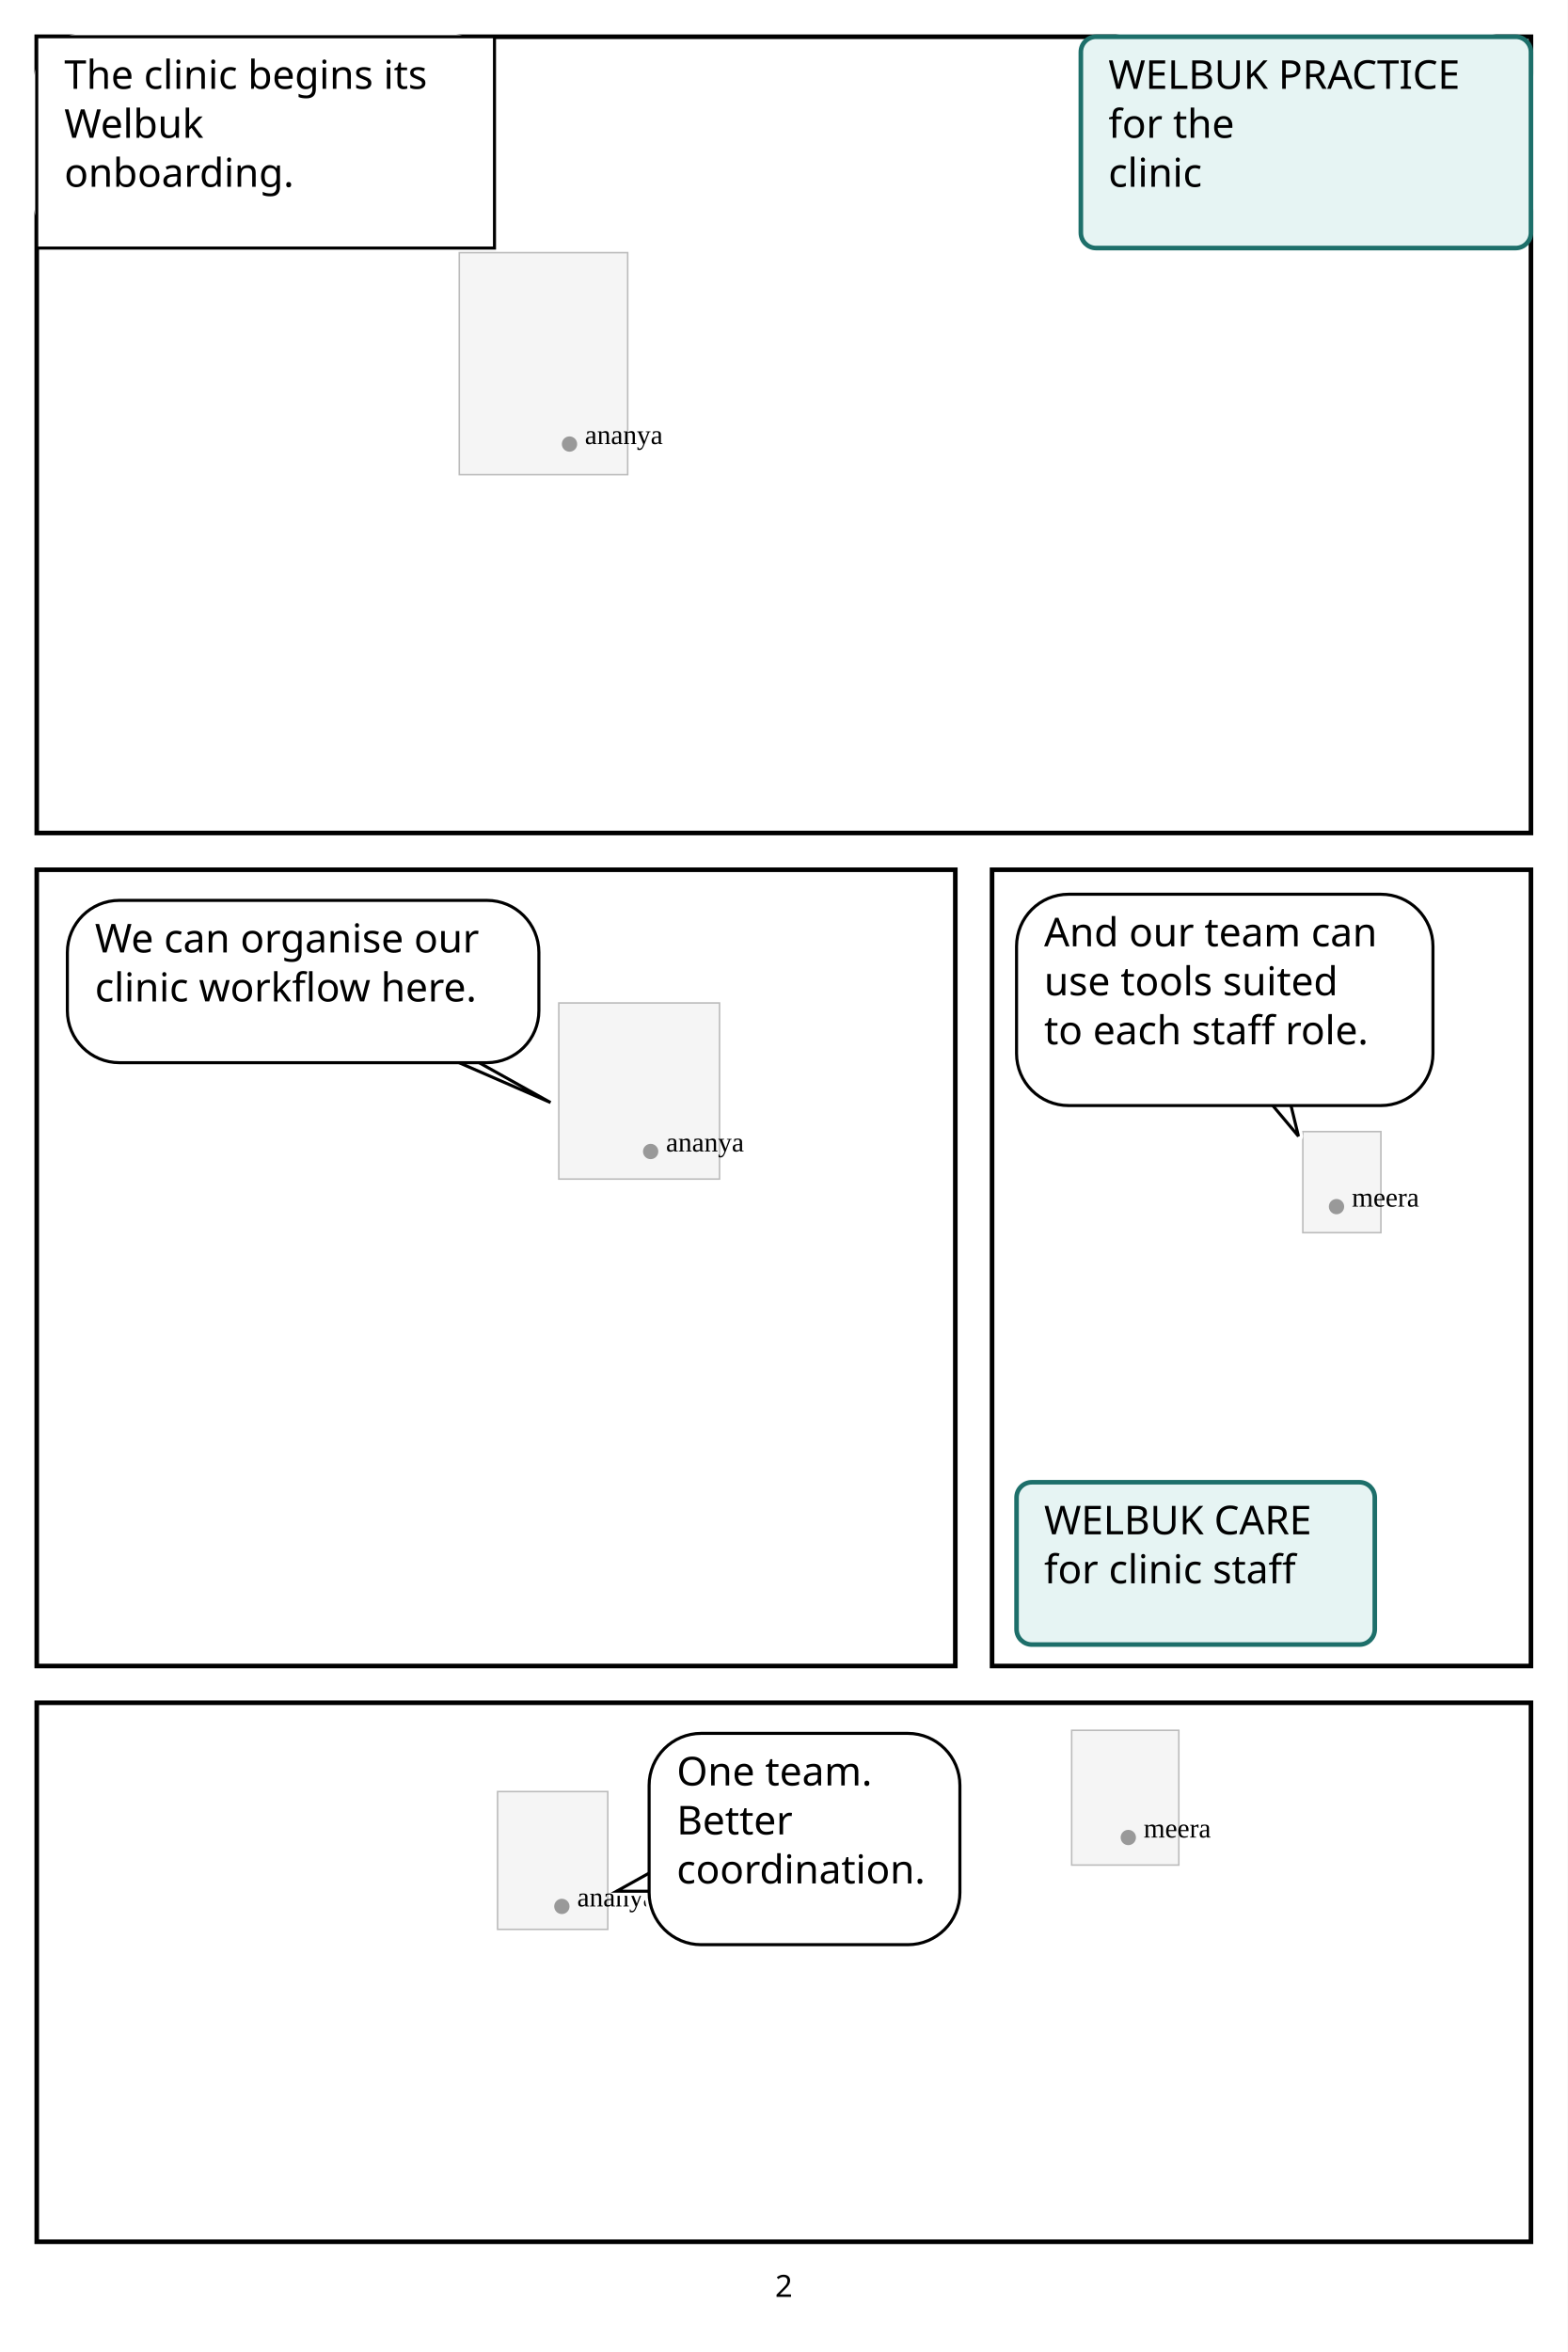
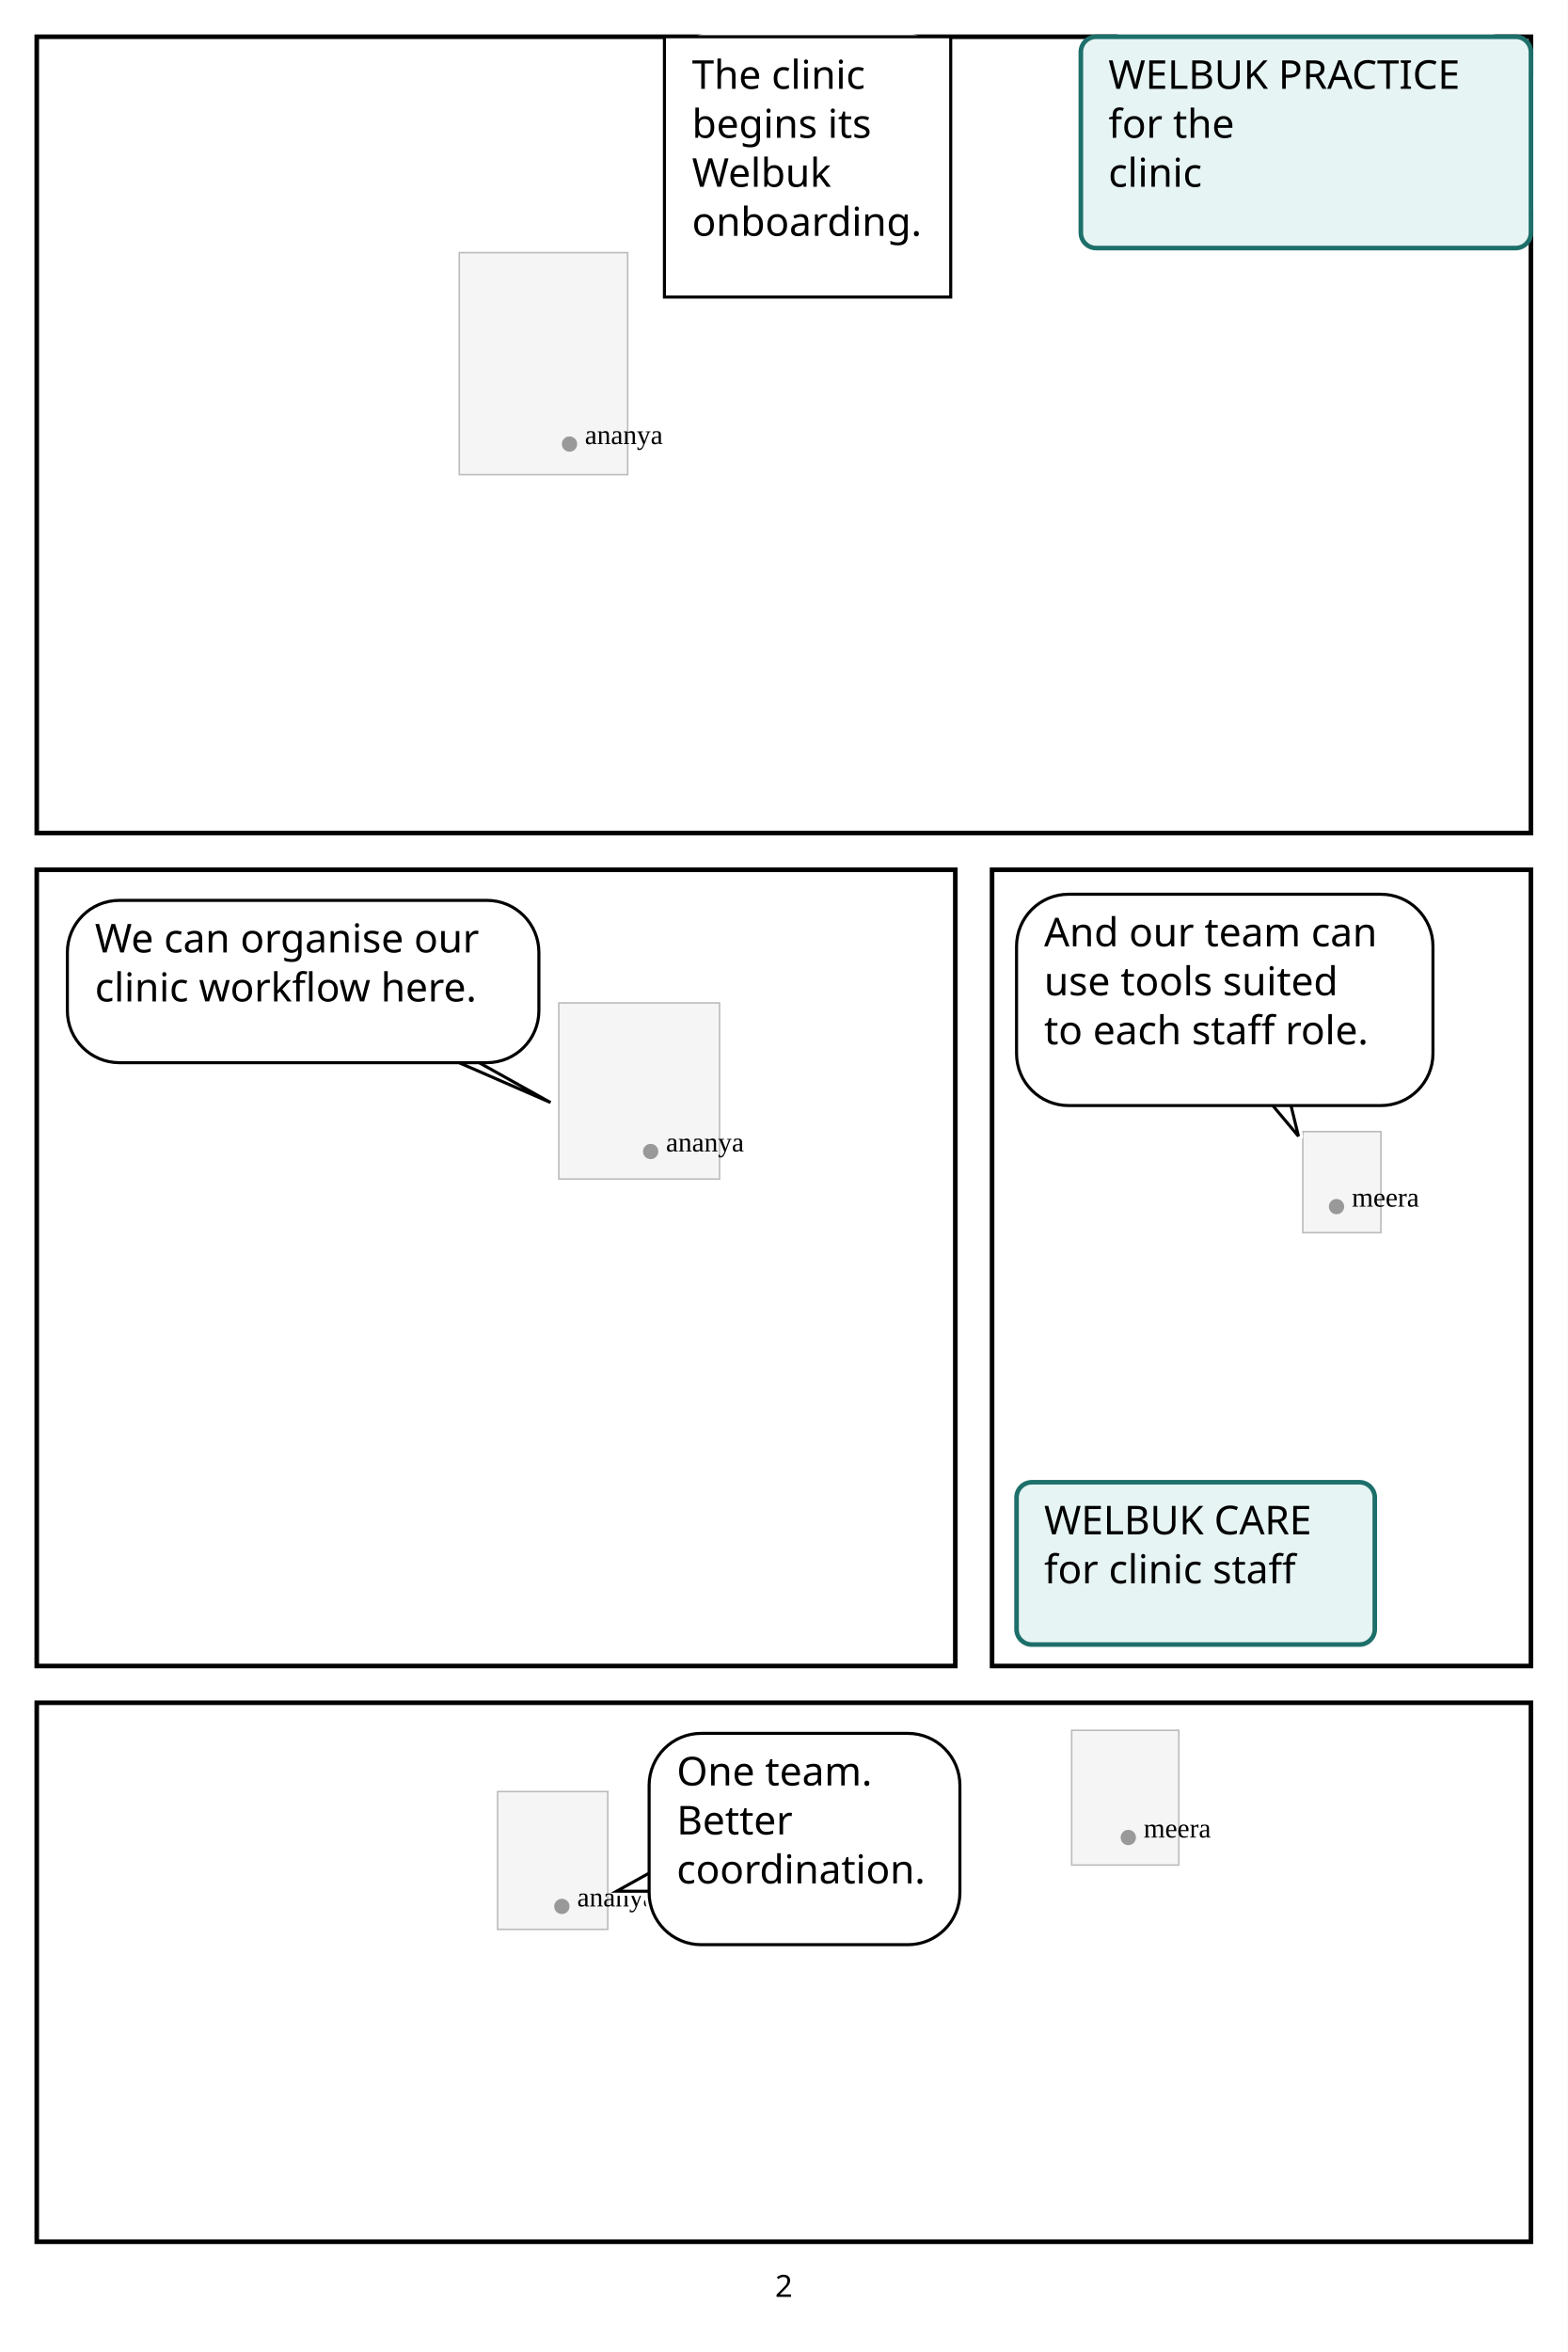
<svg xmlns="http://www.w3.org/2000/svg" width="1024" height="1536" viewBox="0 0 1024 1536">
  <rect width="1024" height="1536" fill="white" />
  <rect x="300" y="165" width="110" height="145" fill="#f5f5f5" stroke="#bbb" />
  <circle cx="372" cy="290" r="5" fill="#999" />
  <text x="382" y="290" font-size="18">ananya</text>
  <rect x="24" y="24" width="976" height="520" fill="none" stroke="black" stroke-width="3" />
-   <rect x="24" y="24" width="299" height="138" rx="34" fill="white" stroke="white" stroke-width="6" />
+   <rect x="434" y="24" width="187" height="170" rx="34" fill="white" stroke="white" stroke-width="6" />
  <rect x="706" y="24" width="294" height="138" rx="34" fill="white" stroke="white" stroke-width="6" />
-   <rect x="24" y="24" width="299" height="138" fill="white" stroke="black" stroke-width="2" />
-   <text x="42" y="58" font-family="Meiryo,MS Gothic,sans-serif" font-size="26" fill="black">The clinic begins its </text>
-   <text x="42" y="90" font-family="Meiryo,MS Gothic,sans-serif" font-size="26" fill="black">Welbuk </text>
-   <text x="42" y="122" font-family="Meiryo,MS Gothic,sans-serif" font-size="26" fill="black">onboarding.</text>
+   <rect x="434" y="24" width="187" height="170" fill="white" stroke="black" stroke-width="2" />
+   <text x="452" y="58" font-family="Meiryo,MS Gothic,sans-serif" font-size="26" fill="black">The clinic </text>
+   <text x="452" y="90" font-family="Meiryo,MS Gothic,sans-serif" font-size="26" fill="black">begins its </text>
+   <text x="452" y="122" font-family="Meiryo,MS Gothic,sans-serif" font-size="26" fill="black">Welbuk </text>
+   <text x="452" y="154" font-family="Meiryo,MS Gothic,sans-serif" font-size="26" fill="black">onboarding.</text>
  <rect x="706" y="24" width="294" height="138" rx="10" fill="#e6f4f3" stroke="#1d6f6a" stroke-width="3" />
  <text x="724" y="58" font-family="Meiryo,MS Gothic,sans-serif" font-size="26" fill="black">WELBUK PRACTICE </text>
  <text x="724" y="90" font-family="Meiryo,MS Gothic,sans-serif" font-size="26" fill="black">for the </text>
  <text x="724" y="122" font-family="Meiryo,MS Gothic,sans-serif" font-size="26" fill="black">clinic</text>
  <rect x="365" y="655" width="105" height="115" fill="#f5f5f5" stroke="#bbb" />
  <circle cx="425" cy="752" r="5" fill="#999" />
  <text x="435" y="752" font-size="18">ananya</text>
  <rect x="24" y="568" width="600" height="520" fill="none" stroke="black" stroke-width="3" />
  <rect x="44" y="588" width="308" height="106" rx="34" fill="white" stroke="white" stroke-width="6" />
  <path d="M 295.794 692.243 L 359.61 720.025 L 309.794 692.243 Z" fill="white" stroke="white" stroke-width="6" stroke-linejoin="round" />
  <path data-speaker="ananya" d="M 295.794 692.243 L 359.61 720.025 L 309.794 692.243" fill="white" stroke="black" stroke-width="2" />
  <rect x="44" y="588" width="308" height="106" rx="34" fill="white" stroke="black" stroke-width="2" />
  <text x="62" y="622" font-family="Meiryo,MS Gothic,sans-serif" font-size="26" fill="black">We can organise our </text>
  <text x="62" y="654" font-family="Meiryo,MS Gothic,sans-serif" font-size="26" fill="black">clinic workflow here.</text>
  <rect x="851" y="739" width="51" height="66" fill="#f5f5f5" stroke="#bbb" />
  <circle cx="873" cy="788" r="5" fill="#999" />
  <text x="883" y="788" font-size="18">meera</text>
  <rect x="648" y="568" width="352" height="520" fill="none" stroke="black" stroke-width="3" />
  <rect x="664" y="584" width="272" height="138" rx="34" fill="white" stroke="white" stroke-width="6" />
  <path d="M 828.408 718.481 L 848.146 742.037 L 842.408 718.481 Z" fill="white" stroke="white" stroke-width="6" stroke-linejoin="round" />
  <rect x="664" y="968" width="234" height="106" rx="34" fill="white" stroke="white" stroke-width="6" />
  <path data-speaker="meera" d="M 828.408 718.481 L 848.146 742.037 L 842.408 718.481" fill="white" stroke="black" stroke-width="2" />
  <rect x="664" y="584" width="272" height="138" rx="34" fill="white" stroke="black" stroke-width="2" />
  <text x="682" y="618" font-family="Meiryo,MS Gothic,sans-serif" font-size="26" fill="black">And our team can </text>
  <text x="682" y="650" font-family="Meiryo,MS Gothic,sans-serif" font-size="26" fill="black">use tools suited </text>
  <text x="682" y="682" font-family="Meiryo,MS Gothic,sans-serif" font-size="26" fill="black">to each staff role.</text>
  <rect x="664" y="968" width="234" height="106" rx="10" fill="#e6f4f3" stroke="#1d6f6a" stroke-width="3" />
  <text x="682" y="1002" font-family="Meiryo,MS Gothic,sans-serif" font-size="26" fill="black">WELBUK CARE </text>
  <text x="682" y="1034" font-family="Meiryo,MS Gothic,sans-serif" font-size="26" fill="black">for clinic staff</text>
  <rect x="325" y="1170" width="72" height="90" fill="#f5f5f5" stroke="#bbb" />
  <circle cx="367" cy="1245" r="5" fill="#999" />
  <text x="377" y="1245" font-size="18">ananya</text>
  <rect x="700" y="1130" width="70" height="88" fill="#f5f5f5" stroke="#bbb" />
  <circle cx="737" cy="1200" r="5" fill="#999" />
  <text x="747" y="1200" font-size="18">meera</text>
  <rect x="24" y="1112" width="976" height="352" fill="none" stroke="black" stroke-width="3" />
  <rect x="424" y="1132" width="203" height="138" rx="34" fill="white" stroke="white" stroke-width="6" />
  <path d="M 427.854 1221.107 L 402.781 1235.067 L 427.854 1235.107 Z" fill="white" stroke="white" stroke-width="6" stroke-linejoin="round" />
  <path data-speaker="ananya" d="M 427.854 1221.107 L 402.781 1235.067 L 427.854 1235.107" fill="white" stroke="black" stroke-width="2" />
  <rect x="424" y="1132" width="203" height="138" rx="34" fill="white" stroke="black" stroke-width="2" />
  <text x="442" y="1166" font-family="Meiryo,MS Gothic,sans-serif" font-size="26" fill="black">One team. </text>
  <text x="442" y="1198" font-family="Meiryo,MS Gothic,sans-serif" font-size="26" fill="black">Better </text>
  <text x="442" y="1230" font-family="Meiryo,MS Gothic,sans-serif" font-size="26" fill="black">coordination.</text>
  <text x="512" y="1500" text-anchor="middle" font-family="sans-serif" font-size="20">2</text>
</svg>
